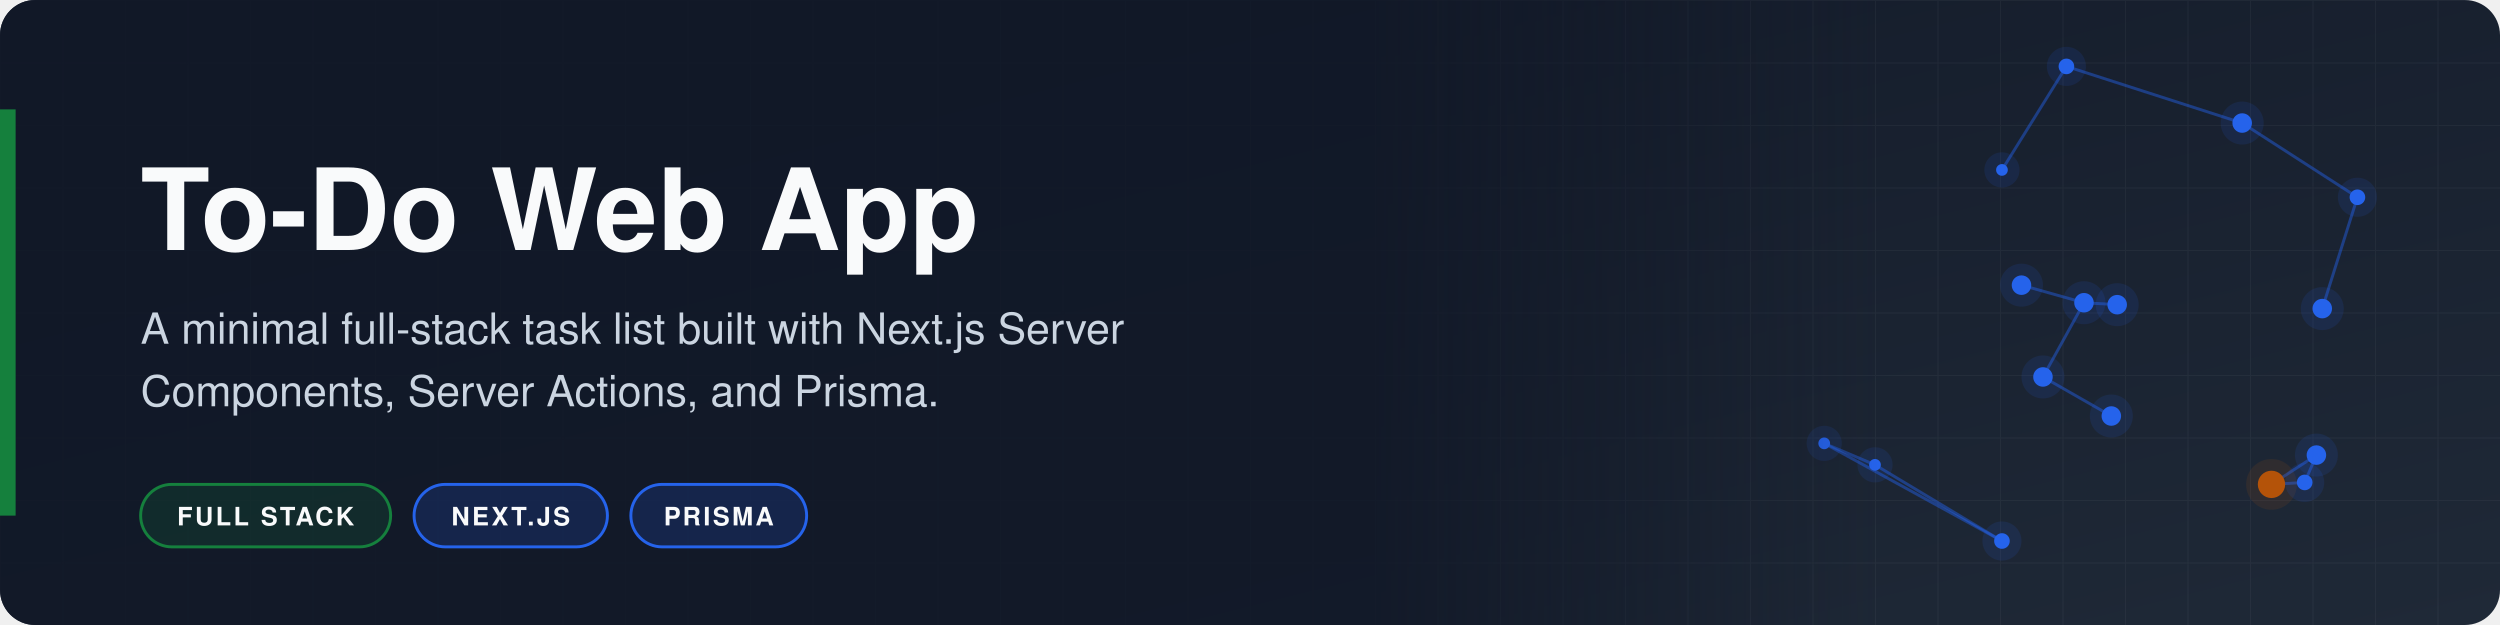
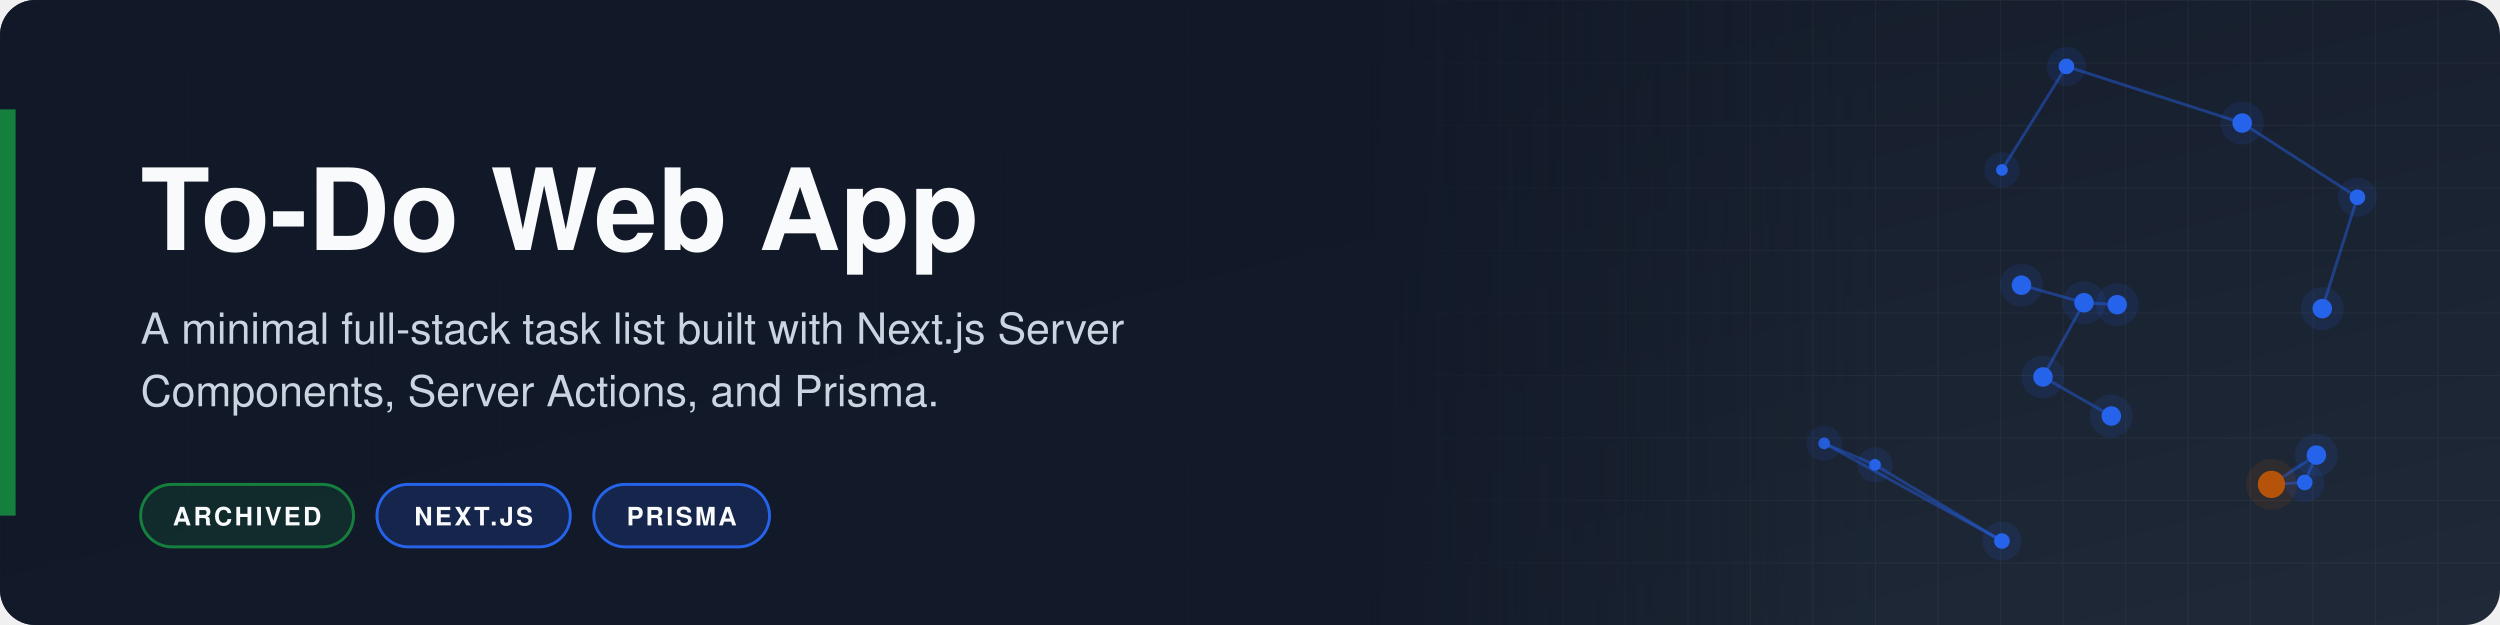
<svg xmlns="http://www.w3.org/2000/svg" width="1280" height="320" viewBox="0 0 1280 320" role="img" aria-label="To-Do Web App">
  <defs>
    <linearGradient id="bg" x1="0" y1="0" x2="1" y2="1">
      <stop offset="0" stop-color="#111827" />
      <stop offset="1" stop-color="#1F2937" />
    </linearGradient>
    <pattern id="grid" width="32" height="32" patternUnits="userSpaceOnUse">
      <path d="M32 0H0V32" fill="none" stroke="#FFFFFF" stroke-opacity="0.04" stroke-width="1" />
    </pattern>
    <linearGradient id="fade" x1="0" y1="0" x2="1" y2="0">
      <stop offset="0.55" stop-color="#111827" stop-opacity="1" />
      <stop offset="0.75" stop-color="#111827" stop-opacity="0" />
    </linearGradient>
  </defs>
  <rect width="1280" height="320" rx="18" fill="url(#bg)" />
  <rect width="1280" height="320" rx="18" fill="url(#grid)" />
  <g>
    <line x1="1163" y1="248" x2="1180" y2="247" stroke="#2563EB" stroke-opacity="0.45" stroke-width="1.5" />
    <line x1="1163" y1="248" x2="1186" y2="233" stroke="#2563EB" stroke-opacity="0.45" stroke-width="1.5" />
    <line x1="1046" y1="193" x2="1081" y2="213" stroke="#2563EB" stroke-opacity="0.45" stroke-width="1.5" />
    <line x1="1046" y1="193" x2="1067" y2="155" stroke="#2563EB" stroke-opacity="0.45" stroke-width="1.5" />
    <line x1="1186" y1="233" x2="1180" y2="247" stroke="#2563EB" stroke-opacity="0.45" stroke-width="1.5" />
    <line x1="960" y1="238" x2="934" y2="227" stroke="#2563EB" stroke-opacity="0.45" stroke-width="1.5" />
    <line x1="960" y1="238" x2="1025" y2="277" stroke="#2563EB" stroke-opacity="0.45" stroke-width="1.5" />
    <line x1="1067" y1="155" x2="1084" y2="156" stroke="#2563EB" stroke-opacity="0.45" stroke-width="1.5" />
    <line x1="1067" y1="155" x2="1035" y2="146" stroke="#2563EB" stroke-opacity="0.45" stroke-width="1.5" />
    <line x1="1148" y1="63" x2="1207" y2="101" stroke="#2563EB" stroke-opacity="0.45" stroke-width="1.5" />
    <line x1="1148" y1="63" x2="1058" y2="34" stroke="#2563EB" stroke-opacity="0.45" stroke-width="1.5" />
    <line x1="1189" y1="158" x2="1207" y2="101" stroke="#2563EB" stroke-opacity="0.45" stroke-width="1.5" />
    <line x1="934" y1="227" x2="1025" y2="277" stroke="#2563EB" stroke-opacity="0.45" stroke-width="1.5" />
    <line x1="1025" y1="87" x2="1058" y2="34" stroke="#2563EB" stroke-opacity="0.45" stroke-width="1.5" />
    <circle cx="1163" cy="248" r="13" fill="#B45309" fill-opacity="0.12" />
    <circle cx="1163" cy="248" r="7" fill="#B45309" />
    <circle cx="1046" cy="193" r="11" fill="#2563EB" fill-opacity="0.12" />
    <circle cx="1046" cy="193" r="5" fill="#2563EB" />
    <circle cx="1186" cy="233" r="11" fill="#2563EB" fill-opacity="0.12" />
    <circle cx="1186" cy="233" r="5" fill="#2563EB" />
    <circle cx="960" cy="238" r="9" fill="#2563EB" fill-opacity="0.12" />
    <circle cx="960" cy="238" r="3" fill="#2563EB" />
    <circle cx="1180" cy="247" r="10" fill="#2563EB" fill-opacity="0.12" />
    <circle cx="1180" cy="247" r="4" fill="#2563EB" />
    <circle cx="1067" cy="155" r="11" fill="#2563EB" fill-opacity="0.12" />
    <circle cx="1067" cy="155" r="5" fill="#2563EB" />
    <circle cx="1148" cy="63" r="11" fill="#2563EB" fill-opacity="0.12" />
    <circle cx="1148" cy="63" r="5" fill="#2563EB" />
    <circle cx="1189" cy="158" r="11" fill="#2563EB" fill-opacity="0.12" />
    <circle cx="1189" cy="158" r="5" fill="#2563EB" />
    <circle cx="1035" cy="146" r="11" fill="#2563EB" fill-opacity="0.12" />
    <circle cx="1035" cy="146" r="5" fill="#2563EB" />
    <circle cx="934" cy="227" r="9" fill="#2563EB" fill-opacity="0.12" />
    <circle cx="934" cy="227" r="3" fill="#2563EB" />
    <circle cx="1025" cy="87" r="9" fill="#2563EB" fill-opacity="0.12" />
    <circle cx="1025" cy="87" r="3" fill="#2563EB" />
    <circle cx="1084" cy="156" r="11" fill="#2563EB" fill-opacity="0.12" />
    <circle cx="1084" cy="156" r="5" fill="#2563EB" />
    <circle cx="1081" cy="213" r="11" fill="#2563EB" fill-opacity="0.12" />
    <circle cx="1081" cy="213" r="5" fill="#2563EB" />
    <circle cx="1058" cy="34" r="10" fill="#2563EB" fill-opacity="0.12" />
    <circle cx="1058" cy="34" r="4" fill="#2563EB" />
    <circle cx="1025" cy="277" r="10" fill="#2563EB" fill-opacity="0.12" />
    <circle cx="1025" cy="277" r="4" fill="#2563EB" />
    <circle cx="1207" cy="101" r="10" fill="#2563EB" fill-opacity="0.12" />
    <circle cx="1207" cy="101" r="4" fill="#2563EB" />
  </g>
  <rect width="1280" height="320" rx="18" fill="url(#fade)" fill-opacity="0.85" />
  <rect x="0" y="56" width="8" height="208" fill="#15803D" />
  <text x="72" y="128" font-family="'Segoe UI', 'Helvetica Neue', Helvetica, Arial, sans-serif" font-size="58" font-weight="700" fill="#F9FAFB">To-Do Web App</text>
  <text x="72" y="176" font-family="'Segoe UI', 'Helvetica Neue', Helvetica, Arial, sans-serif" font-size="22" fill="#CBD5E1">A minimal full-stack task list built with Next.js Server</text>
  <text x="72" y="208" font-family="'Segoe UI', 'Helvetica Neue', Helvetica, Arial, sans-serif" font-size="22" fill="#CBD5E1">Components, Server Actions, and Prisma.</text>
-   <rect x="72" y="248" width="128" height="32" rx="16" fill="#15803D" fill-opacity="0.18" stroke="#15803D" stroke-width="1.5" />
-   <text x="136.0" y="269" text-anchor="middle" font-family="'Segoe UI', 'Helvetica Neue', Helvetica, Arial, sans-serif" font-size="13" font-weight="700" letter-spacing="1.2" fill="#F9FAFB">FULL STACK</text>
-   <rect x="212" y="248" width="99" height="32" rx="16" fill="#2563EB" fill-opacity="0.18" stroke="#2563EB" stroke-width="1.5" />
-   <text x="261.5" y="269" text-anchor="middle" font-family="'Segoe UI', 'Helvetica Neue', Helvetica, Arial, sans-serif" font-size="13" font-weight="700" letter-spacing="1.2" fill="#F9FAFB">NEXT.JS</text>
-   <rect x="323" y="248" width="90" height="32" rx="16" fill="#2563EB" fill-opacity="0.18" stroke="#2563EB" stroke-width="1.5" />
-   <text x="368.0" y="269" text-anchor="middle" font-family="'Segoe UI', 'Helvetica Neue', Helvetica, Arial, sans-serif" font-size="13" font-weight="700" letter-spacing="1.2" fill="#F9FAFB">PRISMA</text>
+   <rect x="72" y="248" width="109" height="32" rx="16" fill="#15803D" fill-opacity="0.18" stroke="#15803D" stroke-width="1.5" />
+   <text x="126.5" y="269" text-anchor="middle" font-family="'Segoe UI', 'Helvetica Neue', Helvetica, Arial, sans-serif" font-size="13" font-weight="700" letter-spacing="1.2" fill="#F9FAFB">ARCHIVED</text>
+   <rect x="193" y="248" width="99" height="32" rx="16" fill="#2563EB" fill-opacity="0.18" stroke="#2563EB" stroke-width="1.5" />
+   <text x="242.5" y="269" text-anchor="middle" font-family="'Segoe UI', 'Helvetica Neue', Helvetica, Arial, sans-serif" font-size="13" font-weight="700" letter-spacing="1.2" fill="#F9FAFB">NEXT.JS</text>
+   <rect x="304" y="248" width="90" height="32" rx="16" fill="#2563EB" fill-opacity="0.18" stroke="#2563EB" stroke-width="1.5" />
+   <text x="349.0" y="269" text-anchor="middle" font-family="'Segoe UI', 'Helvetica Neue', Helvetica, Arial, sans-serif" font-size="13" font-weight="700" letter-spacing="1.2" fill="#F9FAFB">PRISMA</text>
</svg>
